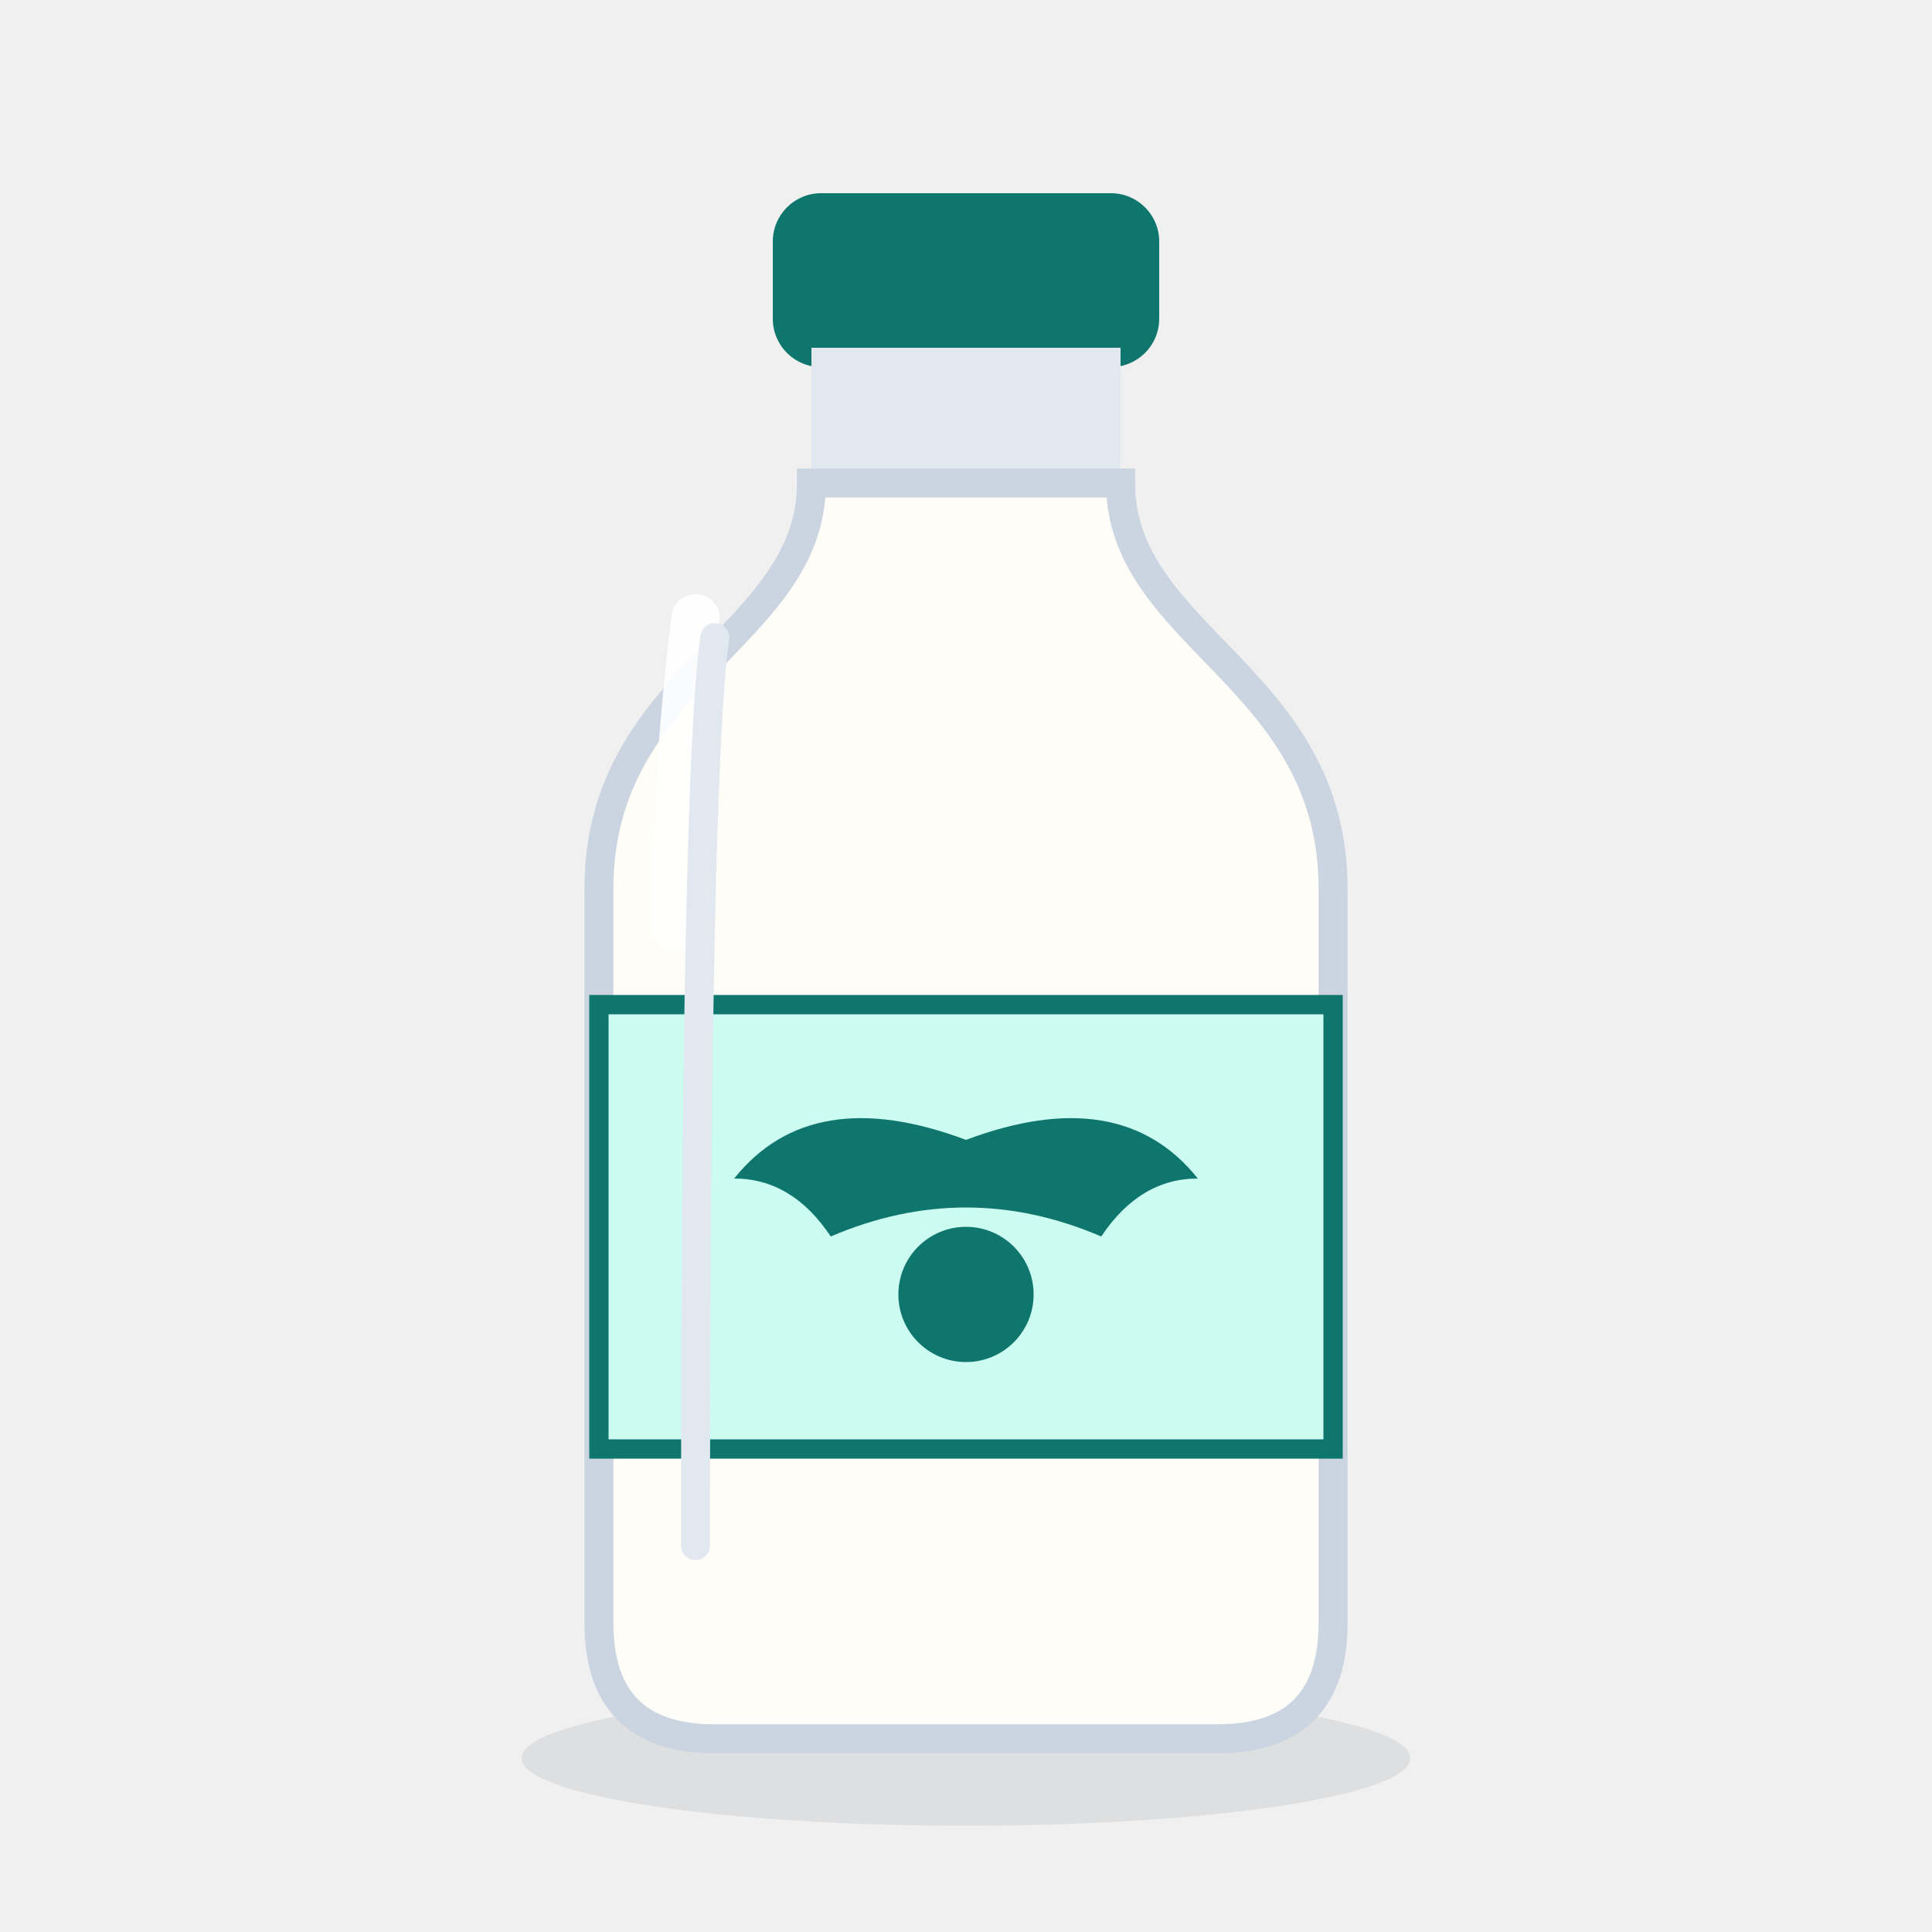
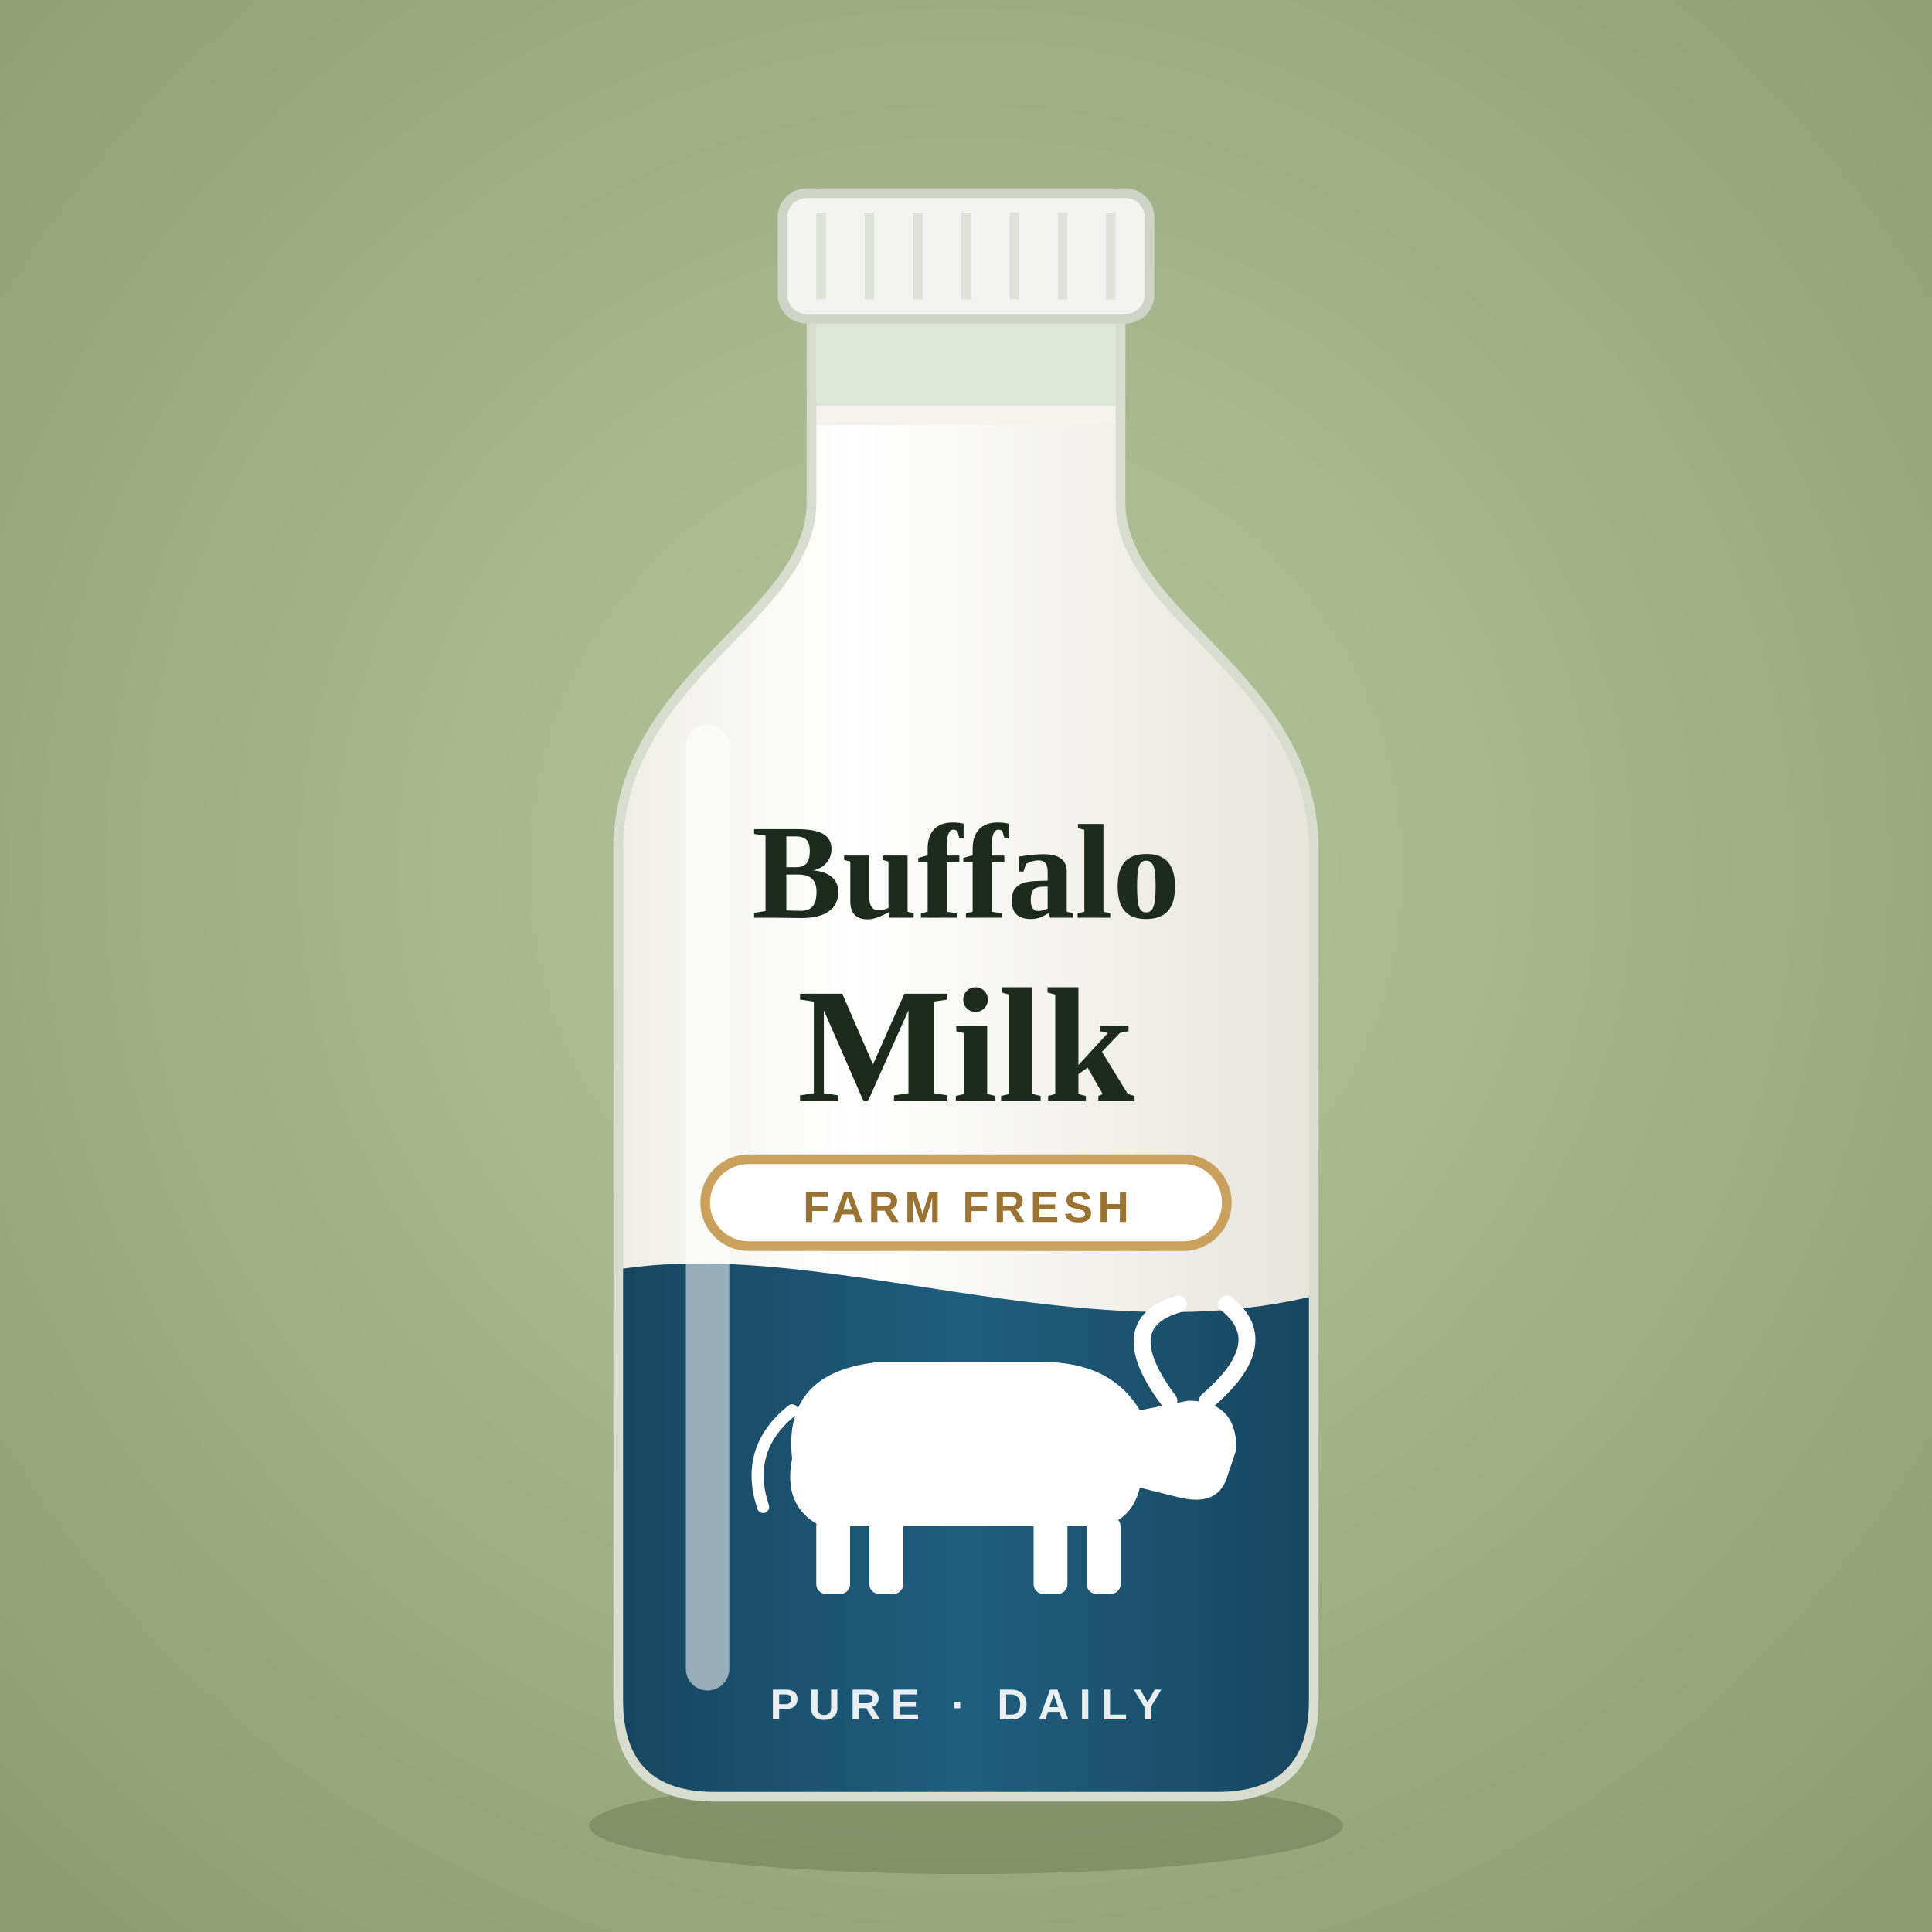
- <svg xmlns="http://www.w3.org/2000/svg" viewBox="0 0 200 200" role="img" aria-label="Buffalo milk bottle">
-   <ellipse cx="100" cy="182" rx="46" ry="7" fill="#0f172a" opacity="0.08" />
-   <rect x="80" y="20" width="40" height="18" rx="5" fill="#0f766e" />
-   <rect x="84" y="36" width="32" height="14" fill="#e2e8f0" />
-   <path d="M84 50 C84 66 62 70 62 92 L62 168 Q62 180 74 180 L126 180 Q138 180 138 168 L138 92 C138 70 116 66 116 50 Z" fill="#fffdf7" stroke="#cbd5e1" stroke-width="3" />
-   <rect x="62" y="104" width="76" height="46" fill="#ccfbf1" />
-   <path d="M76 122 q8 -10 24 -4 q16 -6 24 4 q-6 0 -10 6 q-14 -6 -28 0 q-4 -6 -10 -6 Z" fill="#0f766e" />
-   <circle cx="100" cy="134" r="7" fill="#0f766e" />
-   <rect x="62" y="104" width="76" height="46" fill="none" stroke="#0f766e" stroke-width="2" />
-   <path d="M72 64 Q70 80 70 96" stroke="#ffffff" stroke-width="5" stroke-linecap="round" opacity="0.9" />
-   <path d="M74 66 Q72 80 72 160" stroke="#e2e8f0" stroke-width="3" stroke-linecap="round" fill="none" />
+ <svg xmlns="http://www.w3.org/2000/svg" viewBox="0 0 400 400" role="img" aria-label="Buffalo milk bottle">
+   <defs>
+     <radialGradient id="bg" cx="50%" cy="45%" r="70%">
+       <stop offset="0" stop-color="#b9c79e" />
+       <stop offset="1" stop-color="#8e9d72" />
+     </radialGradient>
+     <clipPath id="bottle">
+       <path d="M168 60 L168 104 C168 128 128 140 128 176 L128 352 Q128 372 148 372 L252 372 Q272 372 272 352 L272 176 C272 140 232 128 232 104 L232 60 Z" />
+     </clipPath>
+     <linearGradient id="milk" x1="0" x2="1">
+       <stop offset="0" stop-color="#ecebe4" />
+       <stop offset="0.35" stop-color="#ffffff" />
+       <stop offset="1" stop-color="#e4e2d9" />
+     </linearGradient>
+     <linearGradient id="label" x1="0" x2="1">
+       <stop offset="0" stop-color="#163f57" />
+       <stop offset="0.5" stop-color="#1f5e7e" />
+       <stop offset="1" stop-color="#163f57" />
+     </linearGradient>
+   </defs>
+   <rect width="400" height="400" fill="url(#bg)" />
+   <ellipse cx="200" cy="378" rx="78" ry="10" fill="#3f4a2c" opacity="0.25" />
+   <g clip-path="url(#bottle)">
+     <rect x="120" y="50" width="160" height="330" fill="url(#milk)" />
+     <rect x="120" y="50" width="160" height="36" fill="#dfe6da" />
+     <rect x="120" y="84" width="160" height="4" fill="#f4f3ee" />
+     <path d="M110 268 C160 246 230 290 290 262 L290 380 L110 380 Z" fill="url(#label)" />
+     <rect x="142" y="150" width="9" height="200" rx="4.5" fill="#ffffff" opacity="0.55" />
+   </g>
+   <path d="M168 60 L168 104 C168 128 128 140 128 176 L128 352 Q128 372 148 372 L252 372 Q272 372 272 352 L272 176 C272 140 232 128 232 104 L232 60 Z" fill="none" stroke="#d9ddd0" stroke-width="2" />
+   <rect x="162" y="40" width="76" height="26" rx="5" fill="#f3f4f1" stroke="#cfd3c8" stroke-width="2" />
+   <path d="M170 44 V62 M180 44 V62 M190 44 V62 M200 44 V62 M210 44 V62 M220 44 V62 M230 44 V62" stroke="#dfe2da" stroke-width="2" />
+   <text x="200" y="190" text-anchor="middle" font-family="Georgia, 'Times New Roman', serif" font-weight="700" font-size="28" fill="#1f2a1f">Buffalo</text>
+   <text x="200" y="228" text-anchor="middle" font-family="Georgia, 'Times New Roman', serif" font-weight="700" font-size="34" fill="#1f2a1f">Milk</text>
+   <rect x="146" y="240" width="108" height="18" rx="9" fill="#ffffff" stroke="#c9a15d" stroke-width="2" />
+   <text x="200" y="253" text-anchor="middle" font-family="Arial, sans-serif" font-weight="700" font-size="9" letter-spacing="1" fill="#9a7333">FARM FRESH</text>
+   <g transform="translate(200 330)">
+     <g fill="#ffffff">
+       <path d="M-36 -28 Q-38 -46 -18 -48 L16 -48 Q30 -48 36 -38 L46 -40 Q56 -40 56 -30 L54 -24 Q52 -18 44 -20 L36 -22 Q34 -14 26 -14 L-30 -14 Q-38 -18 -36 -28 Z" />
+       <rect x="-31" y="-16" width="7" height="16" rx="2" />
+       <rect x="-20" y="-16" width="7" height="16" rx="2" />
+       <rect x="14" y="-16" width="7" height="16" rx="2" />
+       <rect x="25" y="-16" width="7" height="16" rx="2" />
+       <path d="M-36 -38 Q-46 -30 -42 -18" stroke="#ffffff" stroke-width="2.5" fill="none" stroke-linecap="round" />
+       <path d="M42 -40 Q30 -56 44 -60 M50 -40 Q64 -52 54 -60" stroke="#ffffff" stroke-width="3.5" fill="none" stroke-linecap="round" />
+     </g>
+   </g>
+   <text x="200" y="356" text-anchor="middle" font-family="Arial, sans-serif" font-weight="700" font-size="9" letter-spacing="2" fill="#ffffff" opacity="0.9">PURE · DAILY</text>
</svg>
